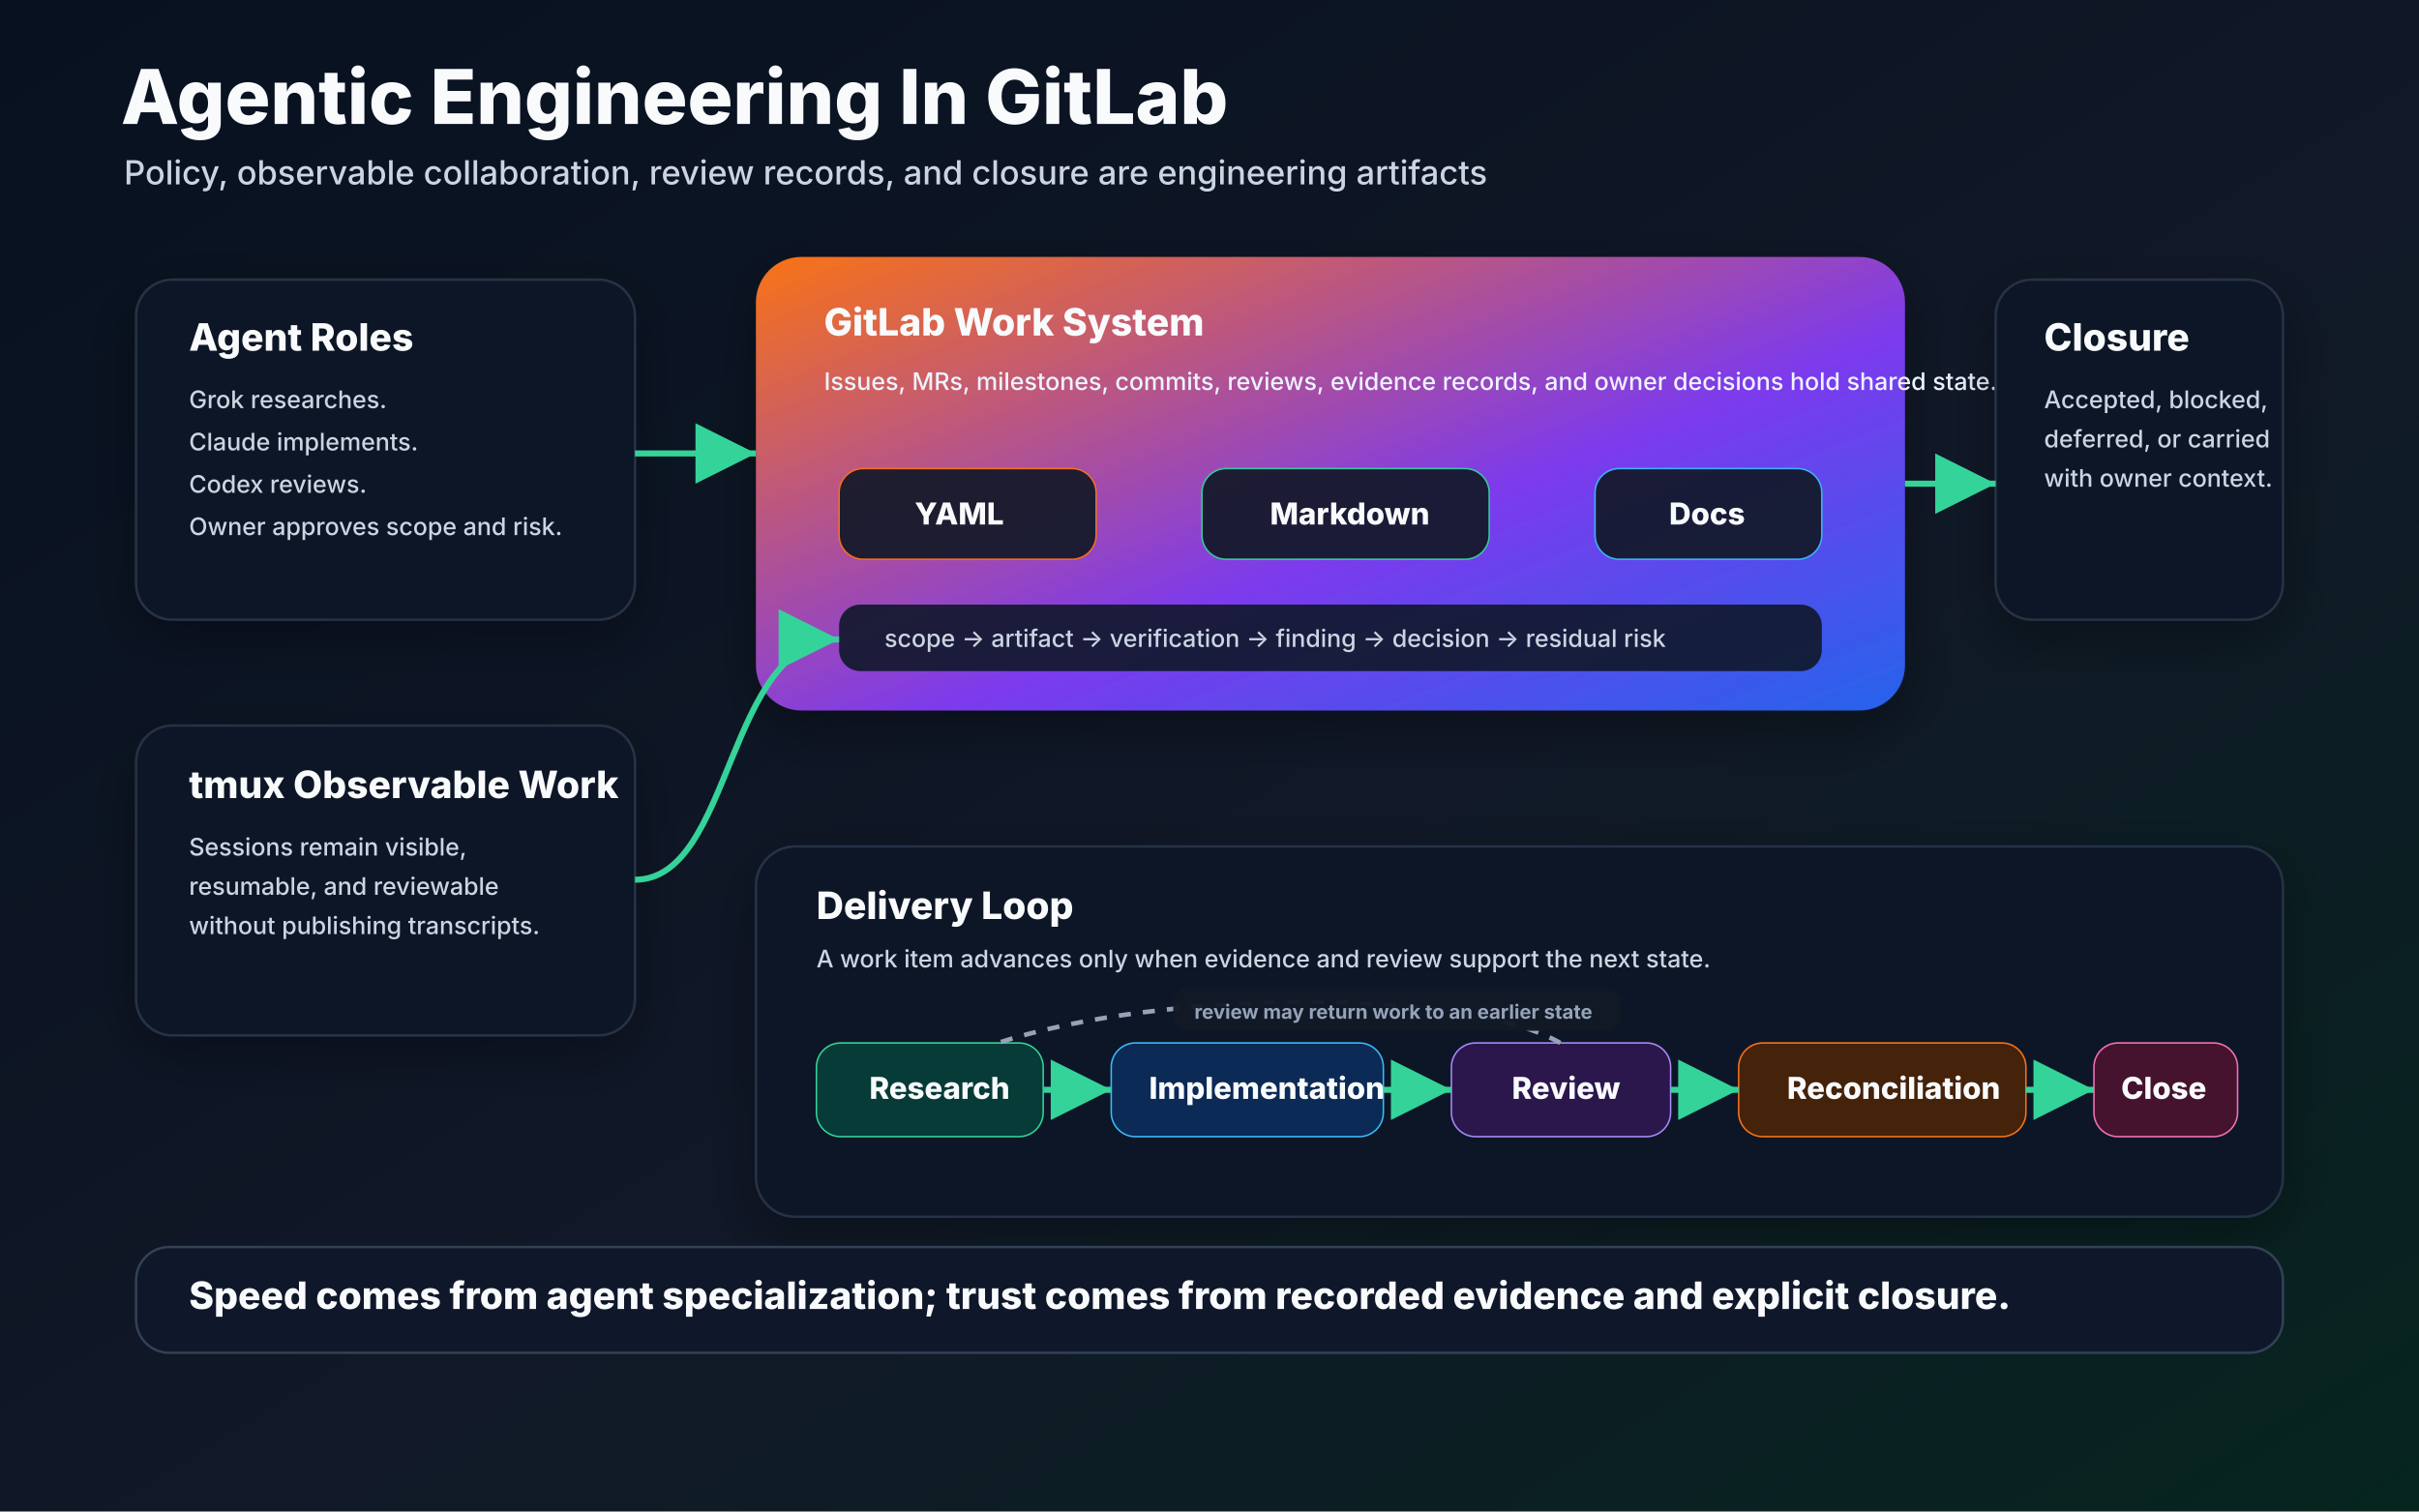
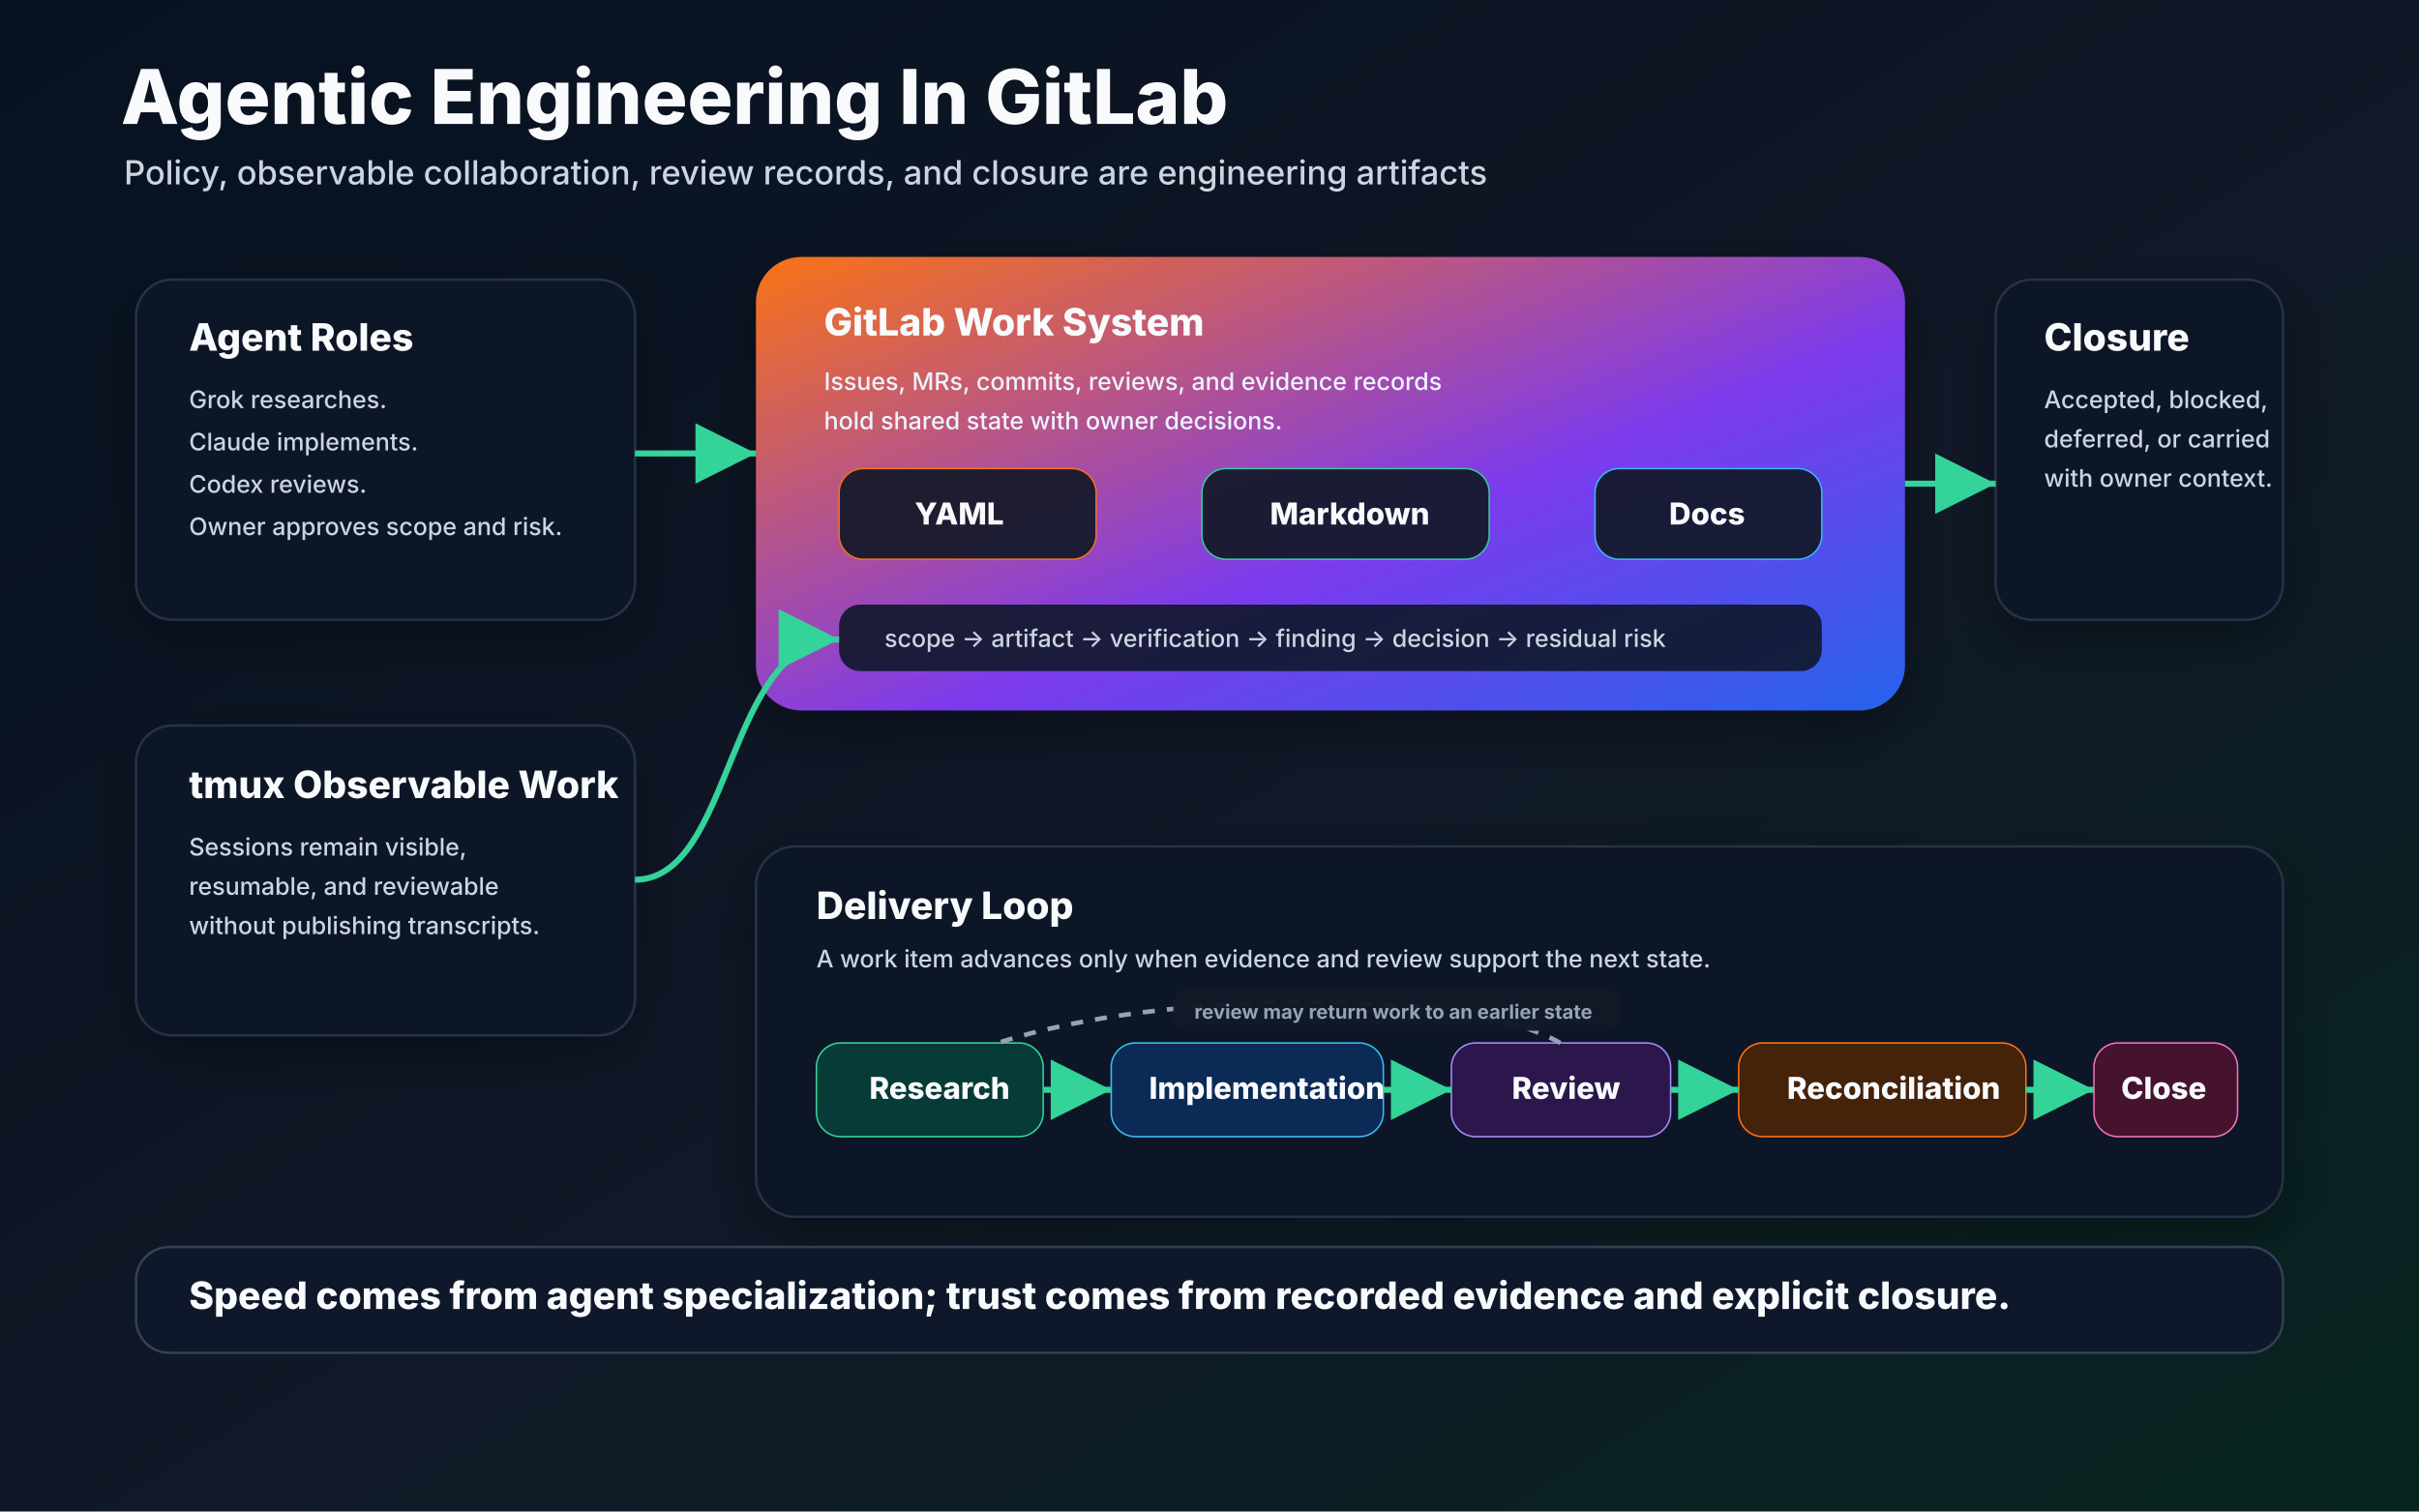
<svg xmlns="http://www.w3.org/2000/svg" width="1600" height="1000" viewBox="0 0 1600 1000" role="img" aria-labelledby="title desc">
  <defs>
    <linearGradient id="bg" x1="0" y1="0" x2="1" y2="1">
      <stop offset="0" stop-color="#07111f" />
      <stop offset="0.55" stop-color="#111827" />
      <stop offset="1" stop-color="#06251f" />
    </linearGradient>
    <linearGradient id="git" x1="0" y1="0" x2="1" y2="1">
      <stop offset="0" stop-color="#f97316" />
      <stop offset="0.58" stop-color="#7c3aed" />
      <stop offset="1" stop-color="#2563eb" />
    </linearGradient>
    <filter id="shadow" x="-20%" y="-20%" width="140%" height="140%">
      <feDropShadow dx="0" dy="12" stdDeviation="18" flood-color="#000" flood-opacity="0.35" />
    </filter>
    <marker id="arrow" markerWidth="14" markerHeight="14" refX="10" refY="5" orient="auto" markerUnits="strokeWidth">
      <path d="M0,0 L10,5 L0,10 z" fill="#34d399" />
    </marker>
    <style>.title{font:800 50px -apple-system,BlinkMacSystemFont,"Segoe UI",sans-serif;fill:#f8fafc}.sub{font:500 22px -apple-system,BlinkMacSystemFont,"Segoe UI",sans-serif;fill:#cbd5e1}.h{font:800 25px -apple-system,BlinkMacSystemFont,"Segoe UI",sans-serif;fill:#f8fafc}.label{font:800 20px -apple-system,BlinkMacSystemFont,"Segoe UI",sans-serif;fill:#f8fafc}.s{font:500 16px -apple-system,BlinkMacSystemFont,"Segoe UI",sans-serif;fill:#cbd5e1}.tiny{font:700 13px -apple-system,BlinkMacSystemFont,"Segoe UI",sans-serif;fill:#94a3b8}.panel{fill:#111827;stroke:#263244;stroke-width:1.6;filter:url(#shadow)}.line{stroke:#34d399;stroke-width:4;fill:none;marker-end:url(#arrow)}.dash{stroke:#94a3b8;stroke-width:3;stroke-dasharray:8 8;fill:none}</style>
  </defs>
  <rect width="1600" height="1000" fill="url(#bg)" />
  <text x="80" y="82" class="title">Agentic Engineering In GitLab</text>
  <text x="82" y="122" class="sub">Policy, observable collaboration, review records, and closure are engineering artifacts</text>
  <rect x="90" y="185" width="330" height="225" rx="24" class="panel" />
  <text x="125" y="232" class="h">Agent Roles</text>
  <text x="125" y="270" class="s">Grok researches.</text>
  <text x="125" y="298" class="s">Claude implements.</text>
  <text x="125" y="326" class="s">Codex reviews.</text>
  <text x="125" y="354" class="s">Owner approves scope and risk.</text>
  <rect x="90" y="480" width="330" height="205" rx="24" class="panel" />
  <text x="125" y="528" class="h">tmux Observable Work</text>
  <text x="125" y="566" class="s">Sessions remain visible,</text>
  <text x="125" y="592" class="s">resumable, and reviewable</text>
  <text x="125" y="618" class="s">without publishing transcripts.</text>
  <rect x="500" y="170" width="760" height="300" rx="30" fill="url(#git)" filter="url(#shadow)" />
  <text x="545" y="222" class="h">GitLab Work System</text>
-   <text x="545" y="258" class="s" style="fill:#eef2ff">Issues, MRs, milestones, commits, reviews, evidence records, and owner decisions hold shared state.</text>
+   <text x="545" y="258" class="s" style="fill:#eef2ff">Issues, MRs, commits, reviews, and evidence records</text>
+   <text x="545" y="284" class="s" style="fill:#eef2ff">hold shared state with owner decisions.</text>
  <rect x="555" y="310" width="170" height="60" rx="16" fill="#111827" opacity="0.92" stroke="#f97316" />
  <text x="605" y="347" class="label">YAML</text>
  <rect x="795" y="310" width="190" height="60" rx="16" fill="#111827" opacity="0.92" stroke="#34d399" />
  <text x="840" y="347" class="label">Markdown</text>
  <rect x="1055" y="310" width="150" height="60" rx="16" fill="#111827" opacity="0.92" stroke="#38bdf8" />
  <text x="1104" y="347" class="label">Docs</text>
  <rect x="555" y="400" width="650" height="44" rx="14" fill="#0f172a" opacity="0.9" />
  <text x="585" y="428" class="s">scope -&gt; artifact -&gt; verification -&gt; finding -&gt; decision -&gt; residual risk</text>
  <path d="M420 300 C455 300 470 300 500 300" class="line" />
  <path d="M420 582 C485 582 480 423 555 423" class="line" />
  <rect x="1320" y="185" width="190" height="225" rx="24" class="panel" />
  <text x="1352" y="232" class="h">Closure</text>
  <text x="1352" y="270" class="s">Accepted, blocked,</text>
  <text x="1352" y="296" class="s">deferred, or carried</text>
  <text x="1352" y="322" class="s">with owner context.</text>
  <path d="M1260 320 C1290 320 1300 320 1320 320" class="line" />
  <rect x="500" y="560" width="1010" height="245" rx="26" class="panel" />
  <text x="540" y="608" class="h">Delivery Loop</text>
  <text x="540" y="640" class="s">A work item advances only when evidence and review support the next state.</text>
  <rect x="540" y="690" width="150" height="62" rx="16" fill="#073b37" stroke="#34d399" />
  <text x="575" y="727" class="label">Research</text>
  <rect x="735" y="690" width="180" height="62" rx="16" fill="#0b2a55" stroke="#38bdf8" />
  <text x="760" y="727" class="label">Implementation</text>
  <rect x="960" y="690" width="145" height="62" rx="16" fill="#2b174c" stroke="#a78bfa" />
  <text x="1000" y="727" class="label">Review</text>
  <rect x="1150" y="690" width="190" height="62" rx="16" fill="#45220a" stroke="#f97316" />
  <text x="1182" y="727" class="label">Reconciliation</text>
  <rect x="1385" y="690" width="95" height="62" rx="16" fill="#45132e" stroke="#f472b6" />
  <text x="1403" y="727" class="label">Close</text>
  <path d="M690 721 L735 721" class="line" />
  <path d="M915 721 L960 721" class="line" />
  <path d="M1105 721 L1150 721" class="line" />
  <path d="M1340 721 L1385 721" class="line" />
  <path d="M1032 690 C970 654 770 654 660 690" class="dash" />
  <rect x="776" y="654" width="296" height="28" rx="10" fill="#111827" opacity="0.96" />
  <text x="790" y="674" class="tiny">review may return work to an earlier state</text>
  <rect x="90" y="825" width="1420" height="70" rx="22" fill="#0f172a" stroke="#334155" stroke-width="1.6" />
  <text x="125" y="866" class="h">Speed comes from agent specialization; trust comes from recorded evidence and explicit closure.</text>
</svg>
